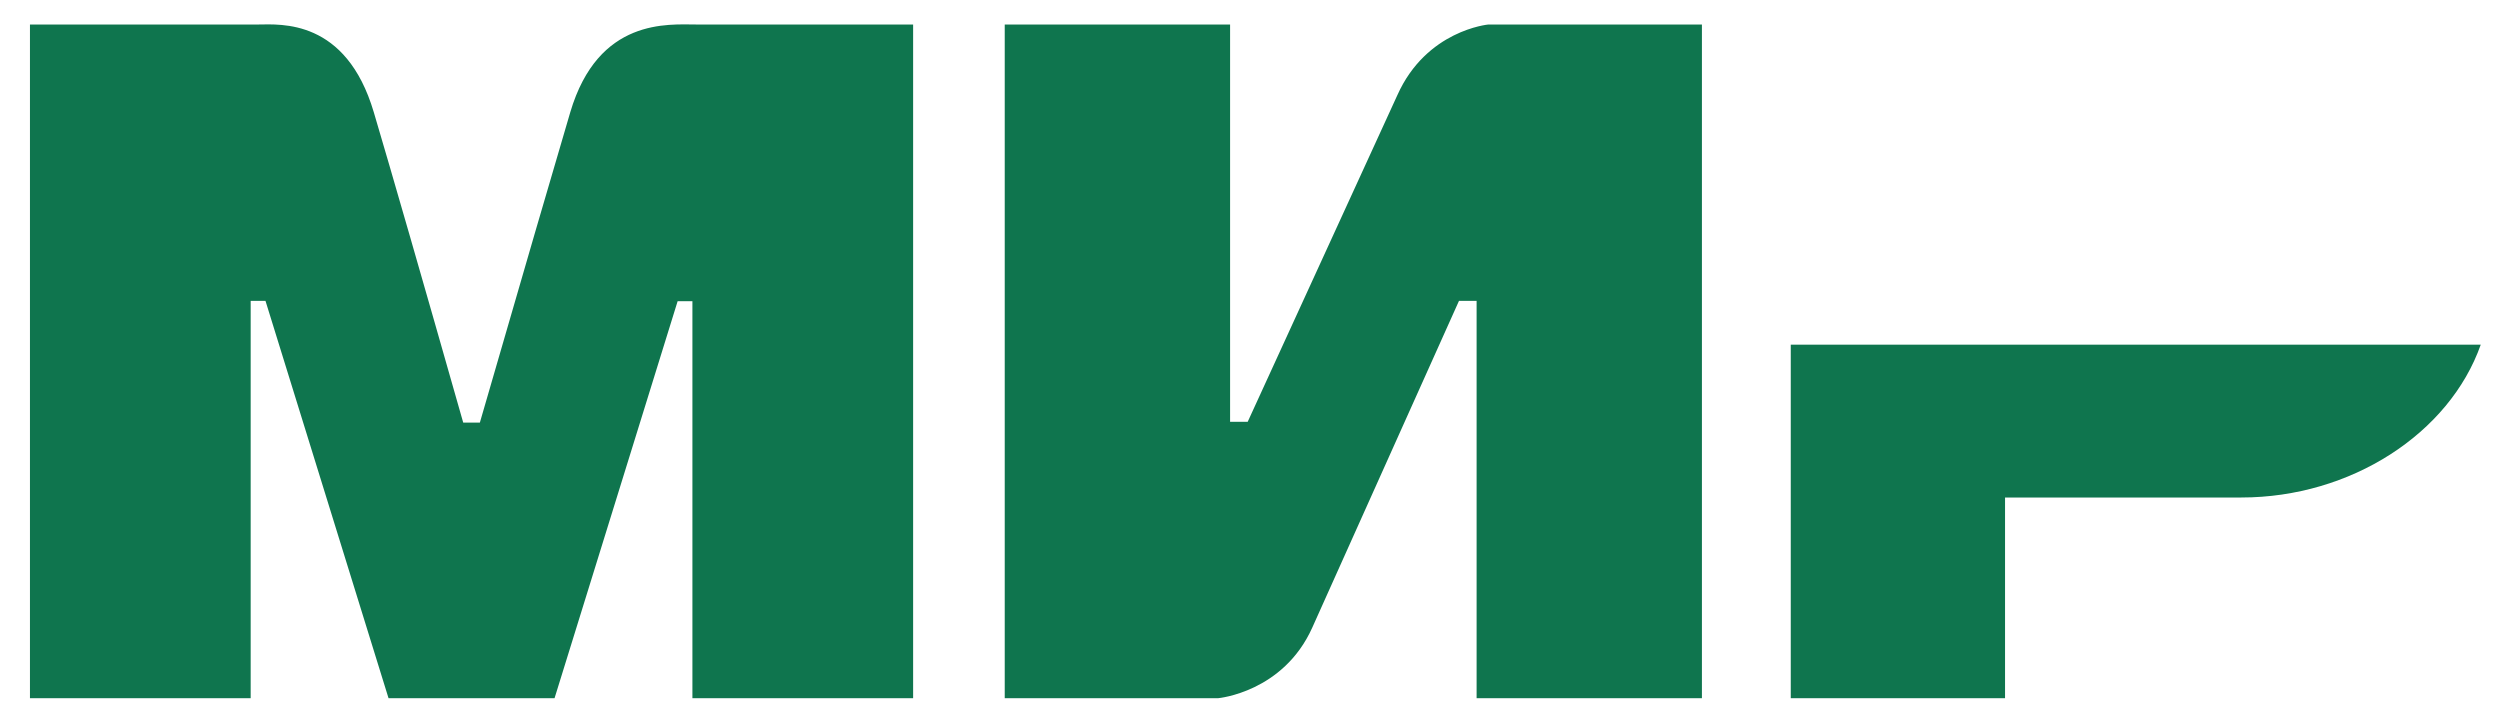
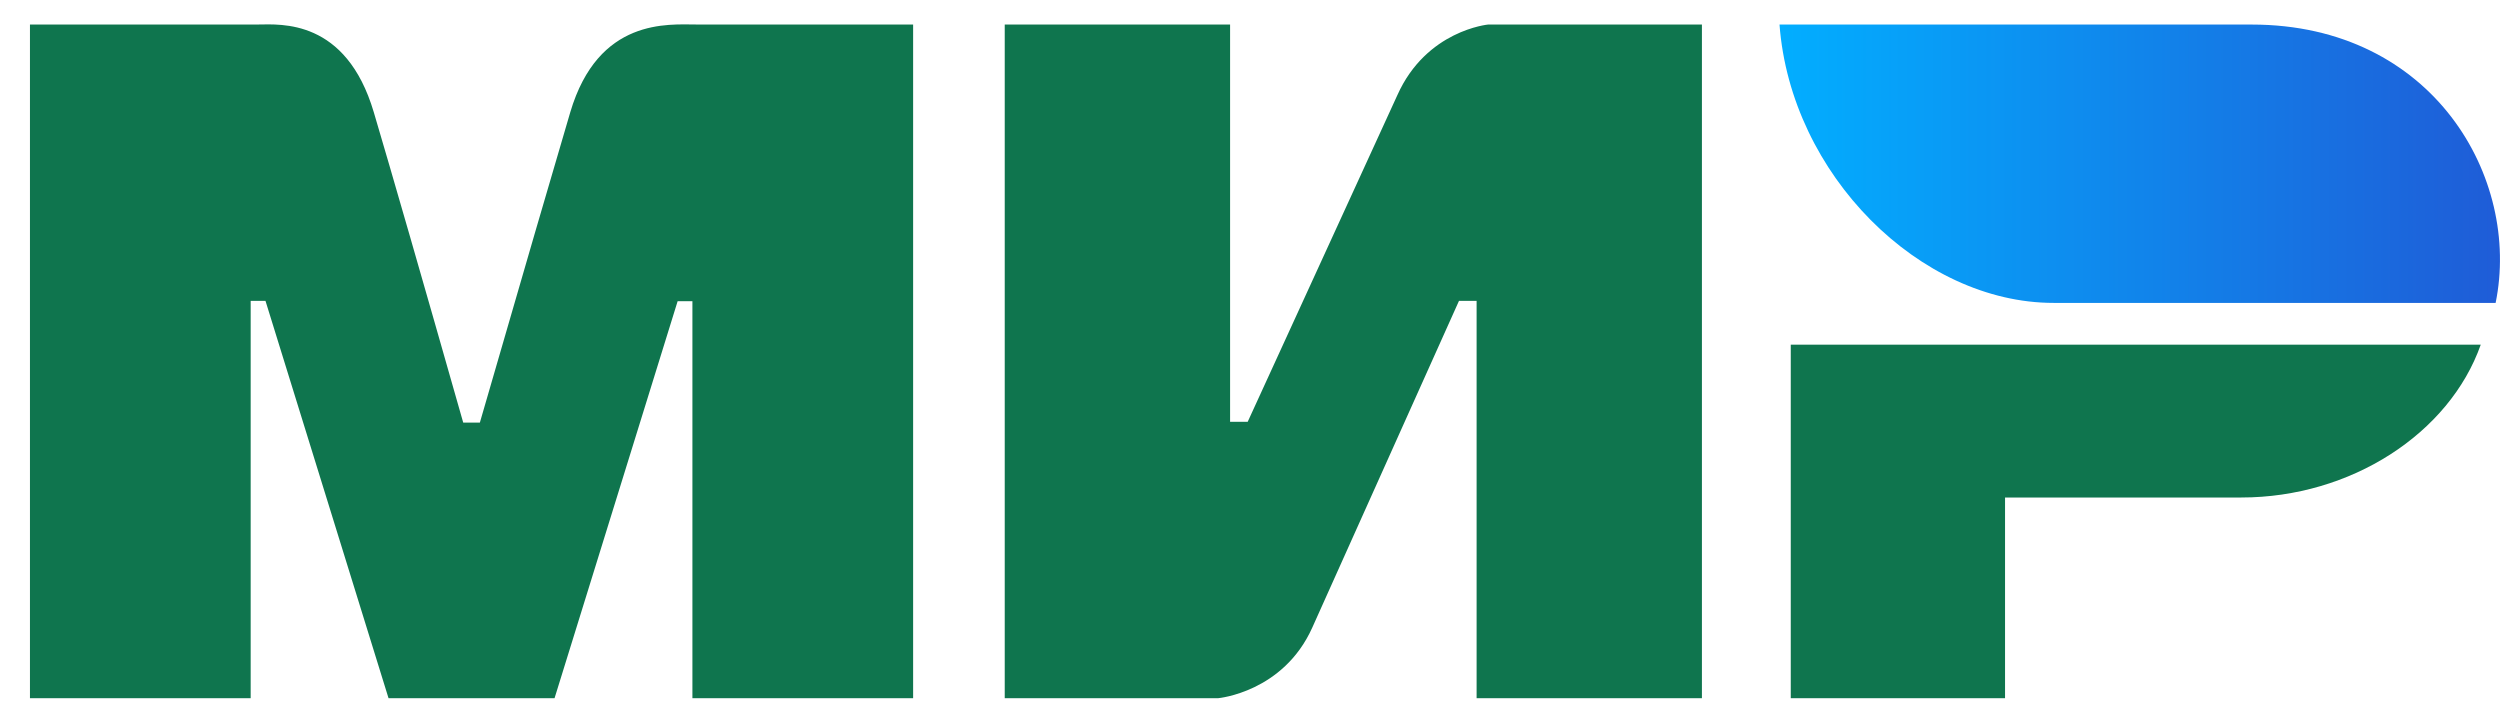
<svg xmlns="http://www.w3.org/2000/svg" width="56" height="16" viewBox="0 0 56 16" fill="none">
  <path fill-rule="evenodd" clip-rule="evenodd" d="M5.787 0.549C6.282 0.546 7.751 0.414 8.373 2.514C8.792 3.929 9.46 6.246 10.376 9.466H10.749C11.732 6.071 12.407 3.754 12.774 2.514C13.403 0.392 14.975 0.549 15.603 0.549L20.454 0.549V15.639H15.51V6.747H15.179L12.422 15.639H8.703L5.947 6.74H5.615V15.639H0.671V0.549L5.787 0.549ZM27.554 0.549V9.449H27.948L31.301 2.131C31.952 0.675 33.339 0.549 33.339 0.549H38.123V15.639H33.076V6.74H32.681L29.395 14.058C28.744 15.507 27.291 15.639 27.291 15.639H22.506V0.549H27.554ZM55.569 7.72C54.865 9.715 52.654 11.144 50.206 11.144H44.913V15.639H40.113V7.72H55.569Z" fill="#0F754E" />
+   <path fill-rule="evenodd" clip-rule="evenodd" d="M50.438 0.55H39.861C40.113 3.909 43.006 6.785 46.001 6.785H55.902C56.474 3.993 54.507 0.55 50.438 0.55Z" fill="url(#paint0_linear_177_88)" />
+   <defs>
+     <linearGradient id="paint0_linear_177_88" x1="55.999" y1="4.472" x2="39.861" y2="4.472" gradientUnits="userSpaceOnUse">
+       <stop stop-color="#1F5CD7" />
+       <stop offset="1" stop-color="#02AEFF" />
+     </linearGradient>
+   </defs>
</svg>
